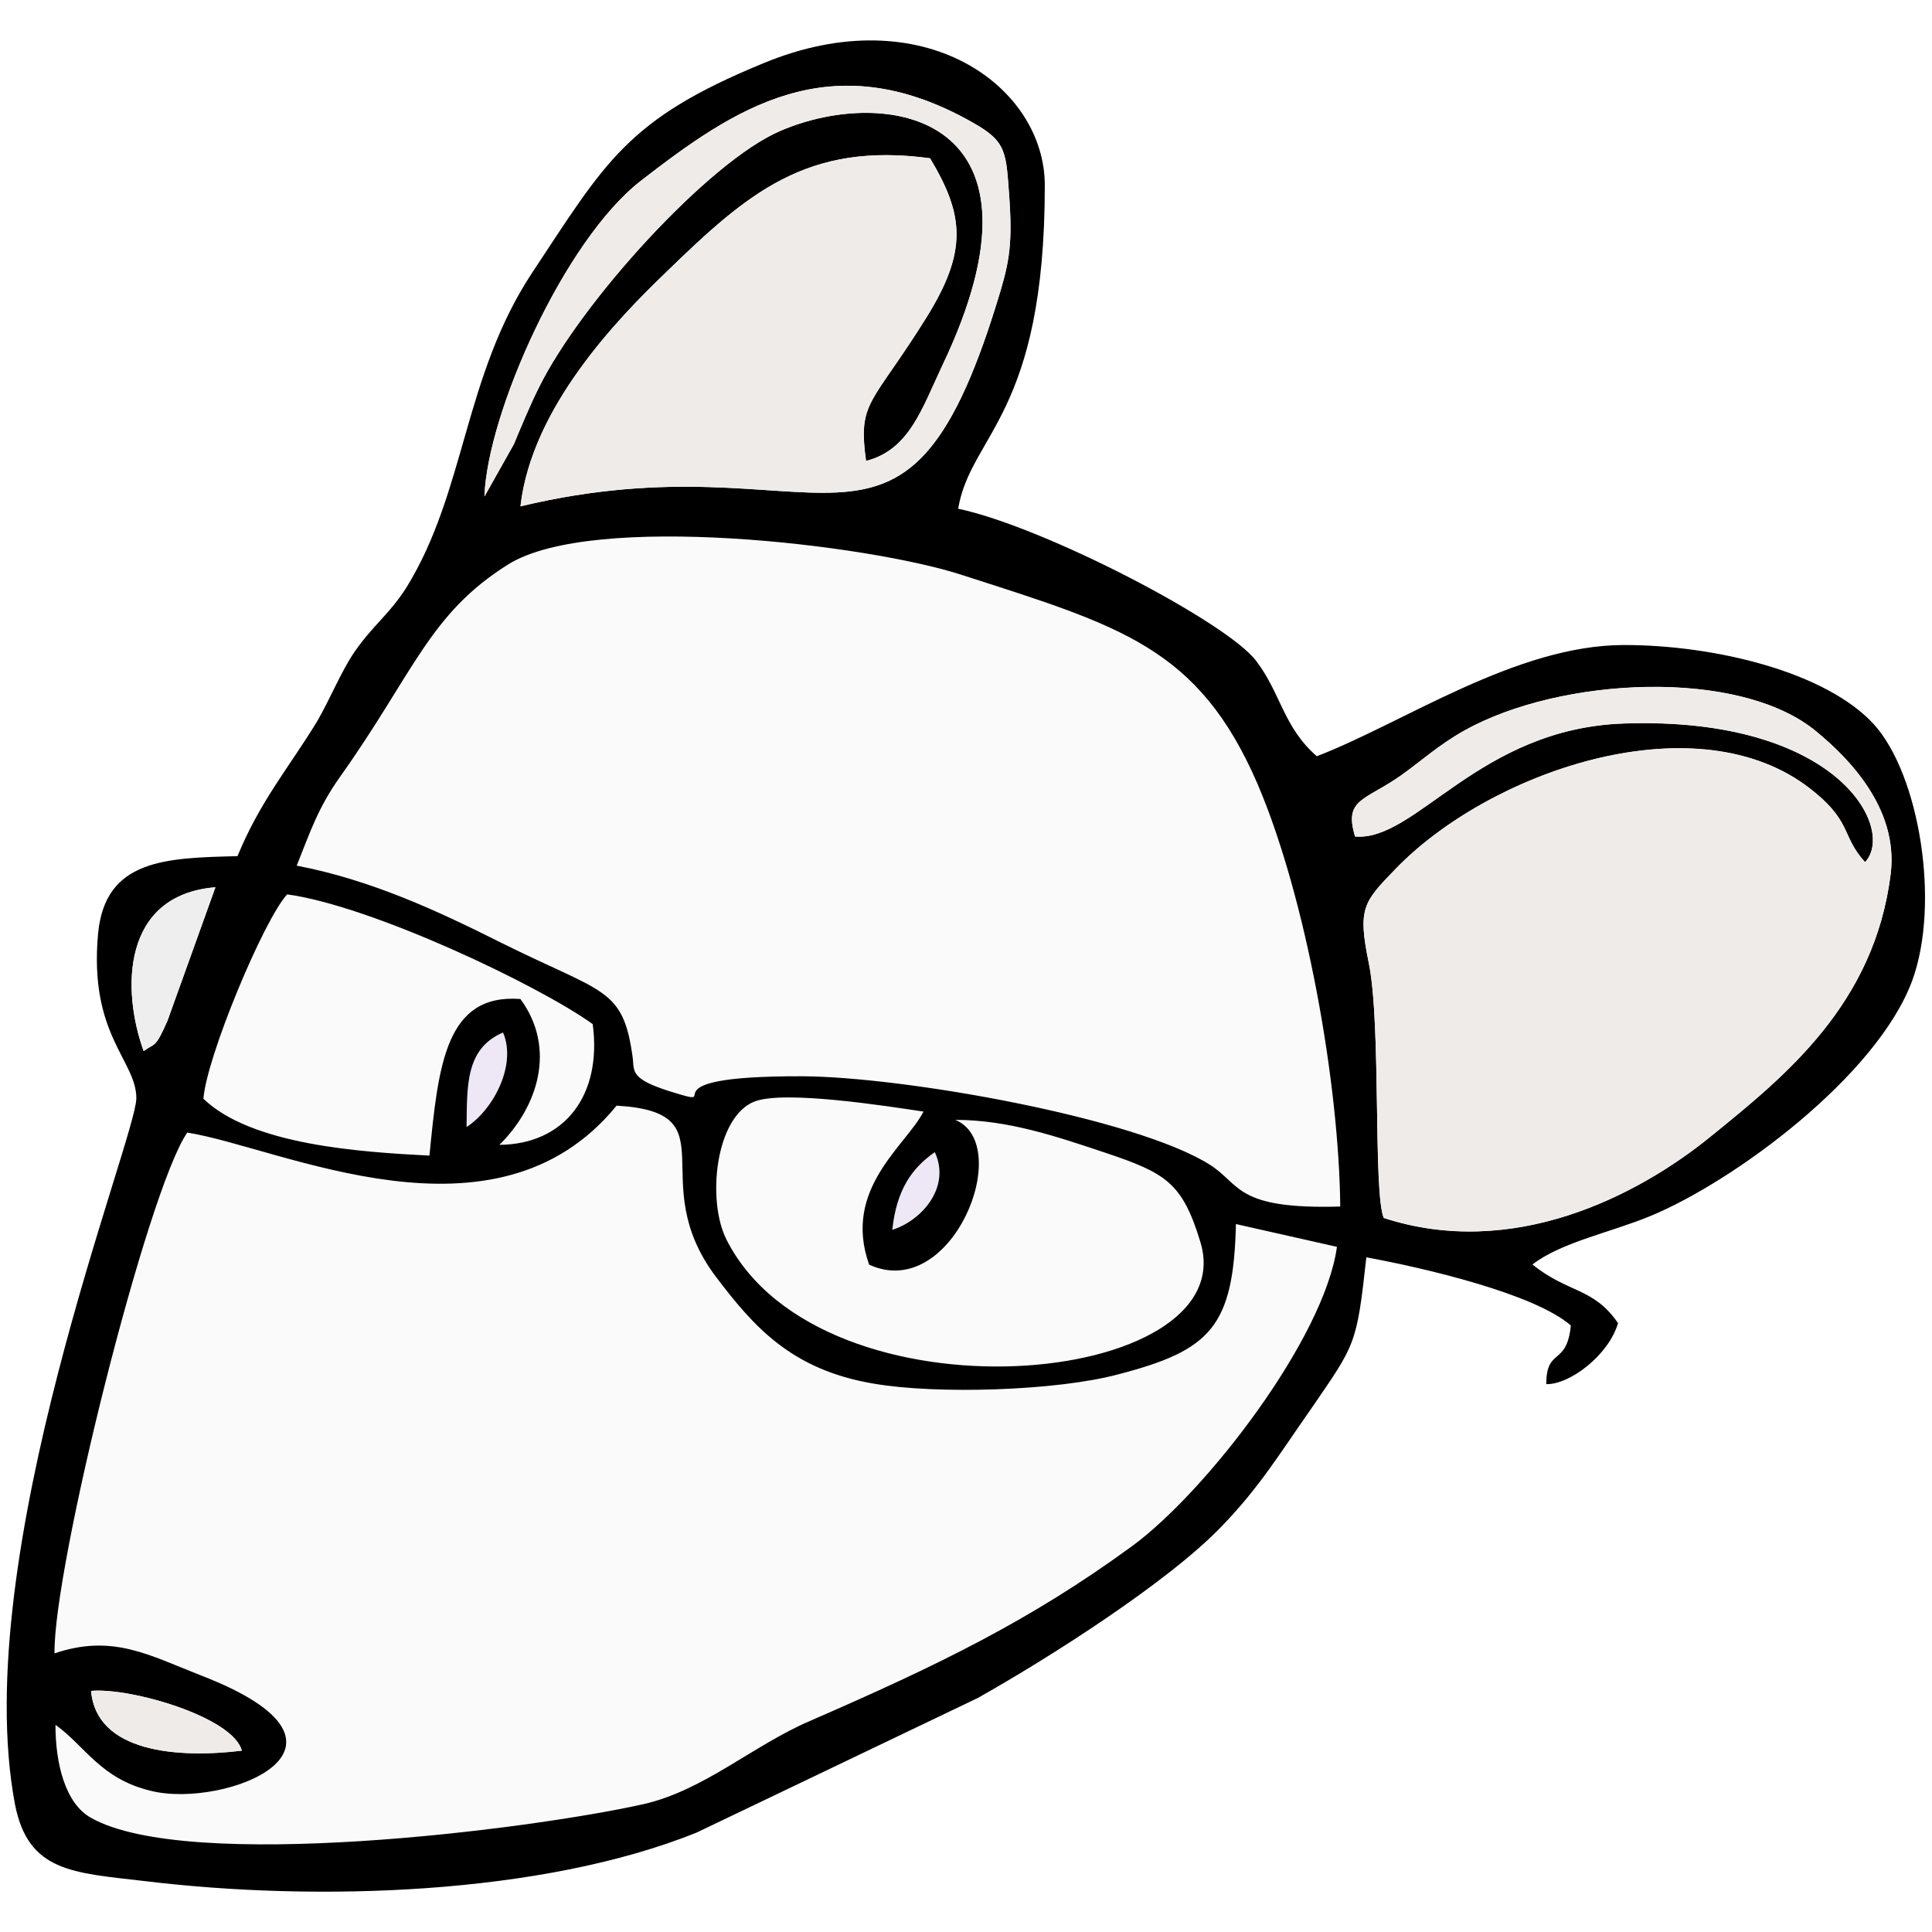
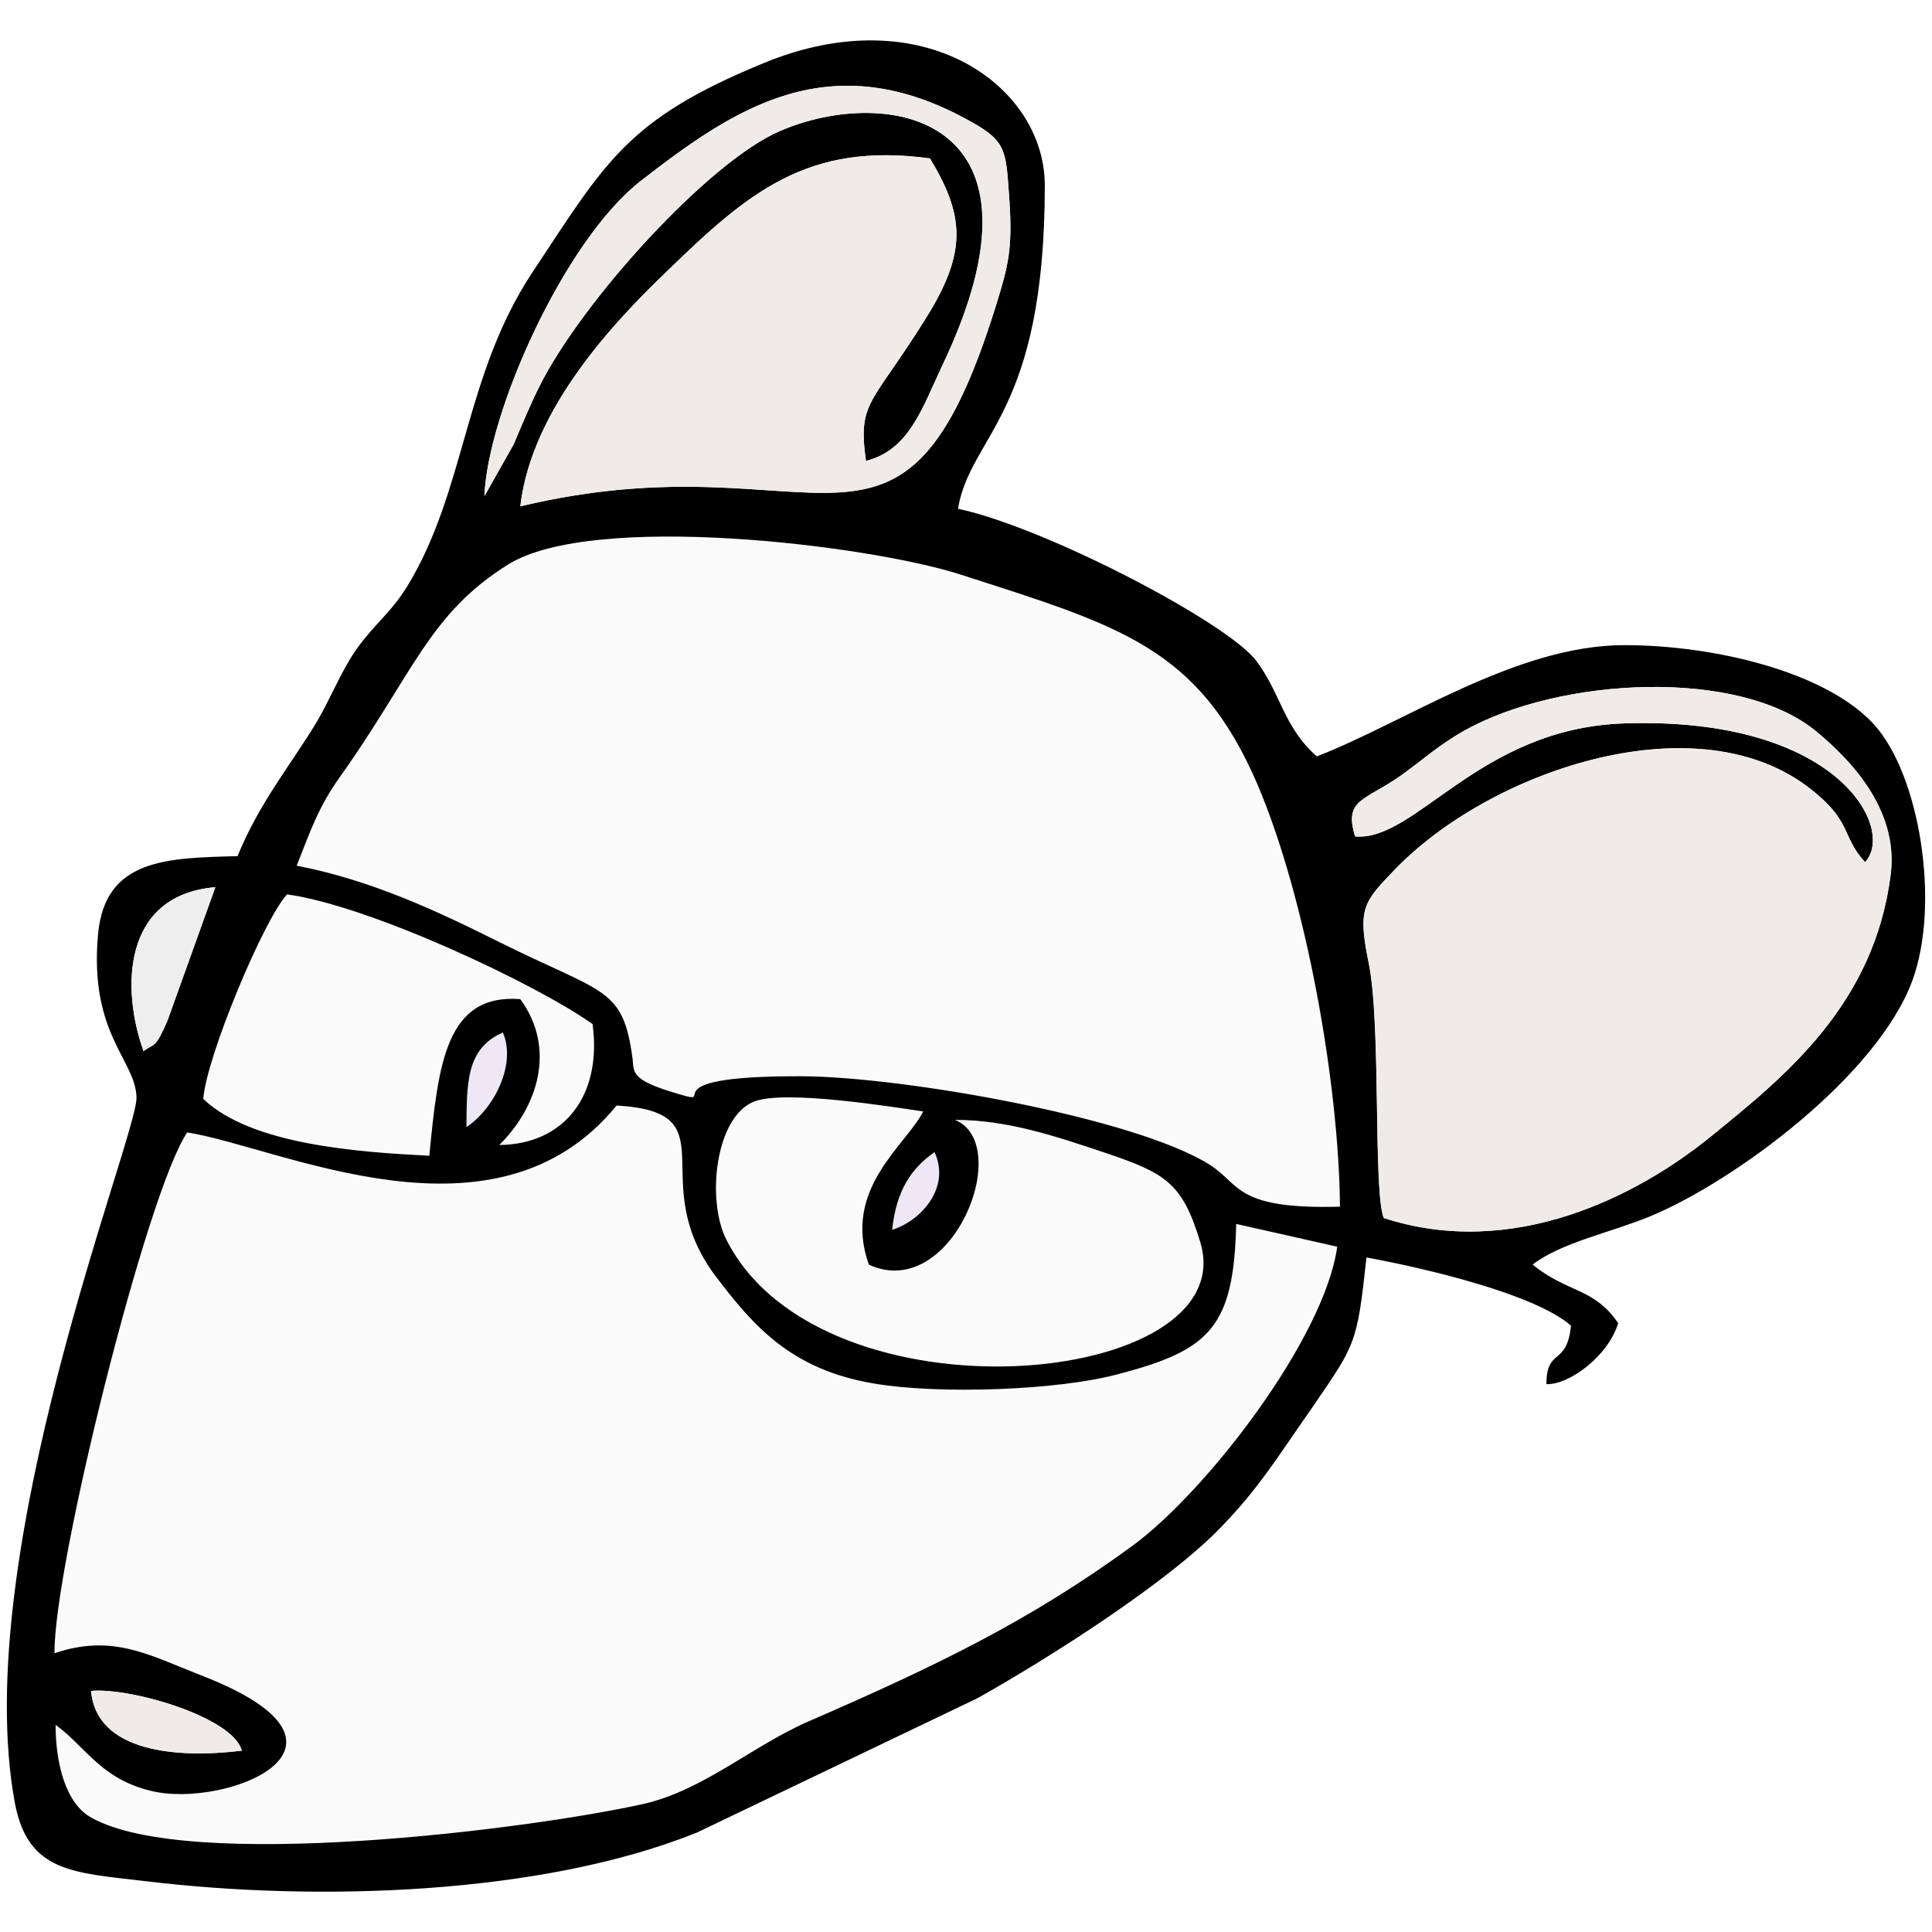
<svg xmlns="http://www.w3.org/2000/svg" id="Done" viewBox="0 0 14 14">
  <defs>
-     <style>.cls-1{fill:#fafafa;}.cls-2{fill:#efebe9;}.cls-3{fill:none;}.cls-4{fill:#ede7f6;}.cls-5{fill:#eee;}</style>
-     <clipPath id="clippath">
-       <path class="cls-3" d="m116.446,89.277l-4.998,2.499c-.282.141-.614.141-.896,0l-4.998-2.499c-.34-.17-.554-.517-.554-.896v-5.761c0-.38.214-.727.554-.896l4.998-2.499c.282-.141.614-.141.896,0l4.998,2.499c.34.17.554.517.554.896v5.761c0,.38-.214.727-.554.896Z" />
-     </clipPath>
+     <clipPath id="clippath" />
+     <style>.cls-1{fill:#fafafa}.cls-2{fill:#efebe9}</style>
  </defs>
  <g id="Layer_34">
-     <path class="cls-4" d="m3.381,8.167c.199-.13.364-.455.264-.685-.273.117-.26.386-.264.685Zm3.085.745c.217-.069.425-.312.308-.563-.169.117-.277.277-.308.563h0Z" />
-     <path class="cls-1" d="m.404,12.5c0,.273.069.568.26.672.702.394,3.163.087,3.999-.1.438-.1.793-.425,1.205-.602.927-.403,1.599-.728,2.34-1.27.537-.394,1.391-1.504,1.482-2.167l-.732-.165c-.017.745-.186.914-.849,1.088-.446.121-1.317.147-1.772.069-.602-.1-.875-.416-1.148-.776-.529-.702.117-1.192-.719-1.239-.88,1.079-2.431.303-3.111.195-.29.42-.971,3.15-.962,3.774.42-.143.685.013,1.062.16,1.335.516.169.971-.364.836-.364-.087-.477-.325-.689-.477h0Zm1.746-6.226c.542.104,1.023.329,1.482.559.75.373.884.321.953.841.009.095-.009.147.264.234.459.143-.264-.113.966-.108.732.004,2.409.299,2.951.641.225.143.182.325.945.303-.009-.897-.247-2.236-.598-3.059-.429-.997-.997-1.148-2.154-1.521-.676-.217-2.66-.455-3.276-.074-.576.36-.685.789-1.222,1.543-.156.221-.212.39-.312.641h0Z" />
-     <path class="cls-1" d="m6.921,8.115c.433.178-.022,1.326-.624,1.049-.195-.55.269-.862.394-1.109-.26-.039-1.001-.156-1.222-.074-.286.108-.351.719-.204,1.005.693,1.361,3.757,1.07,3.432.013-.13-.429-.251-.498-.689-.646-.351-.117-.702-.238-1.088-.238h0Zm-5.447-.152c.347.334,1.131.386,1.638.412.065-.672.121-1.174.659-1.135.264.36.126.784-.152,1.057.472-.004.745-.36.676-.875-.399-.286-1.607-.858-2.214-.94-.169.182-.585,1.179-.607,1.482Z" />
-     <path d="m.66,12.253c.286-.026,1.031.191,1.092.433-.464.056-1.053.013-1.092-.433h0Zm-.256.247c.212.152.325.39.689.477.533.134,1.698-.321.364-.836-.377-.147-.641-.303-1.062-.16-.009-.624.672-3.354.962-3.774.68.108,2.232.884,3.111-.195.836.048.191.537.719,1.239.273.36.546.676,1.148.776.455.078,1.326.052,1.772-.069.663-.173.832-.342.849-1.088l.732.165c-.091.663-.945,1.772-1.482,2.167-.741.542-1.413.867-2.34,1.27-.412.178-.767.503-1.205.602-.836.186-3.297.494-3.999.1-.191-.104-.26-.399-.26-.672h0Zm6.062-3.588c.03-.286.139-.446.308-.563.117.251-.091.494-.308.563Zm.455-.797c.386,0,.737.121,1.088.238.438.147.559.217.689.646.325,1.057-2.739,1.348-3.432-.013-.147-.286-.082-.897.204-1.005.221-.082.962.035,1.222.074-.126.247-.589.559-.394,1.109.602.277,1.057-.871.624-1.049h0Zm-3.54.052c.004-.299-.009-.568.264-.685.1.23-.065.555-.264.685h0Zm-1.907-.204c.022-.303.438-1.3.607-1.482.607.082,1.815.654,2.214.94.069.516-.204.871-.676.875.277-.273.416-.698.152-1.057-.537-.039-.594.464-.659,1.135-.507-.026-1.291-.078-1.638-.412Zm-.433-.347c-.16-.442-.16-1.131.52-1.187l-.347.966c-.091.208-.091.16-.173.221h0Zm1.109-1.343c.1-.251.156-.42.312-.641.537-.754.646-1.183,1.222-1.543.615-.381,2.6-.143,3.276.074,1.157.373,1.724.524,2.154,1.521.351.823.589,2.162.598,3.059-.763.022-.719-.16-.945-.303-.542-.342-2.219-.637-2.951-.641-1.231-.004-.507.251-.966.108-.273-.087-.256-.139-.264-.234-.069-.52-.204-.468-.953-.841-.459-.23-.94-.455-1.482-.559h0Zm7.669-.212c-.082-.273.069-.256.334-.442.152-.108.273-.221.459-.325.698-.39,1.998-.455,2.552.009.225.186.594.55.537,1.027-.117.949-.767,1.469-1.3,1.902-.542.442-1.443.897-2.374.594-.078-.191-.017-1.4-.108-1.846-.082-.399-.039-.442.191-.68.676-.702,2.14-1.213,2.972-.611.351.26.251.36.433.559.225-.243-.195-1.057-1.746-1.005-1.053.035-1.508.858-1.95.819h0ZM3.511,3.596c.022-.602.576-1.85,1.131-2.284.672-.52,1.374-1.01,2.405-.425.256.143.243.217.269.572.022.342-.009.468-.095.745-.685,2.21-1.257.94-3.449,1.465.082-.719.706-1.361,1.053-1.694.594-.576,1.023-.949,1.915-.828.247.412.273.672-.026,1.153-.399.641-.498.602-.438,1.04.312-.078.407-.381.55-.685.871-1.82-.394-2.041-1.17-1.707-.52.221-1.447,1.244-1.75,1.859-.061.121-.126.277-.182.412l-.212.377Zm3.432.091c.091-.542.628-.676.628-2.344,0-.719-.884-1.365-2.041-.884-.992.407-1.144.719-1.673,1.516-.498.754-.481,1.582-.91,2.279-.126.199-.238.269-.377.468-.1.147-.173.334-.273.507-.204.334-.412.576-.576.975-.52.013-.958.022-1.01.559-.069.737.277.919.277,1.196-.004.299-1.218,3.315-.88,5.113.095.494.42.498.94.559,1.252.152,2.877.1,3.999-.351l2.037-.975c.516-.29,1.382-.841,1.768-1.244.273-.282.416-.52.65-.854.321-.468.329-.459.399-1.096.425.078,1.218.264,1.482.494-.03.299-.178.156-.178.425.169.004.451-.208.52-.442-.178-.26-.364-.217-.62-.425.204-.16.572-.234.854-.351.607-.251,1.642-1.014,1.898-1.707.204-.559.052-1.49-.277-1.855-.347-.381-1.153-.576-1.811-.576-.784,0-1.595.563-2.227.806-.243-.212-.26-.455-.438-.689-.204-.277-1.53-.971-2.162-1.105h0Z" />
-     <path class="cls-2" d="m9.819,6.061c.442.039.897-.784,1.95-.819,1.551-.052,1.972.763,1.746,1.005-.182-.199-.082-.299-.433-.559-.832-.602-2.296-.091-2.972.611-.23.238-.273.282-.191.68.091.446.03,1.655.108,1.846.932.303,1.833-.152,2.374-.594.533-.433,1.183-.953,1.3-1.902.056-.477-.312-.841-.537-1.027-.555-.464-1.855-.399-2.552-.009-.186.104-.308.217-.459.325-.264.186-.416.169-.334.442ZM3.511,3.596l.212-.377c.056-.134.121-.29.182-.412.303-.615,1.231-1.638,1.75-1.859.776-.334,2.041-.113,1.17,1.707-.143.303-.238.607-.55.685-.061-.438.039-.399.438-1.04.299-.481.273-.741.026-1.153-.893-.121-1.322.251-1.915.828-.347.334-.971.975-1.053,1.694,2.192-.524,2.764.745,3.449-1.465.087-.277.117-.403.095-.745-.026-.355-.013-.429-.269-.572-1.031-.585-1.733-.095-2.405.425-.555.433-1.109,1.681-1.131,2.284h0Z" />
-     <path class="cls-5" d="m1.041,7.617c.082-.061.082-.013.173-.221l.347-.966c-.68.056-.68.745-.52,1.187h0Z" />
-     <path class="cls-2" d="m1.752,12.686c-.061-.243-.806-.459-1.092-.433.039.446.628.49,1.092.433Z" />
+     <path fill="#ede7f6" d="M3.38 8.167c.2-.13.365-.455.265-.685-.273.117-.26.386-.264.685m3.086.745c.216-.069.424-.312.307-.563-.169.117-.277.277-.307.563" />
+     <path d="M.404 12.5c0 .273.07.568.26.672.702.394 3.163.086 4-.1.437-.1.792-.425 1.204-.602.927-.403 1.599-.728 2.34-1.27.537-.394 1.39-1.504 1.482-2.166l-.733-.165c-.017.745-.186.914-.849 1.087-.446.122-1.317.148-1.772.07-.603-.1-.876-.416-1.148-.776-.529-.702.117-1.192-.72-1.24-.88 1.08-2.43.304-3.11.196-.291.42-.971 3.15-.963 3.774.42-.143.685.013 1.062.16 1.334.516.169.97-.364.836-.364-.086-.477-.325-.689-.476M2.15 6.274c.542.104 1.023.329 1.482.559.75.372.884.32.953.84.009.095-.008.147.265.234.459.143-.265-.113.966-.108.732.004 2.409.299 2.95.641.226.143.183.325.945.303-.008-.896-.247-2.235-.598-3.059-.429-.996-.996-1.148-2.153-1.52-.676-.217-2.66-.456-3.276-.074-.576.36-.685.788-1.222 1.542-.156.221-.212.39-.312.642" class="cls-1" />
+     <path d="M6.92 8.115c.434.178-.02 1.326-.623 1.049-.195-.55.269-.863.394-1.11-.26-.039-1-.156-1.222-.073-.286.108-.35.719-.203 1.005.693 1.36 3.756 1.07 3.431.013-.13-.43-.251-.498-.689-.646-.35-.117-.701-.238-1.087-.238m-5.446-.152c.347.334 1.131.386 1.638.412.065-.672.121-1.174.659-1.135.264.36.125.784-.152 1.057.472-.004.745-.36.676-.875-.399-.286-1.608-.858-2.214-.94-.17.181-.585 1.178-.607 1.481" class="cls-1" />
+     <path d="M.66 12.253c.286-.026 1.03.19 1.092.433-.464.057-1.053.013-1.092-.433m-.256.247c.212.152.325.39.689.477.533.134 1.698-.321.364-.837-.377-.147-.641-.303-1.062-.16-.008-.624.672-3.354.962-3.774.68.108 2.232.884 3.111-.195.837.048.19.537.72 1.24.273.359.546.675 1.148.775.455.078 1.326.052 1.772-.07.663-.173.832-.342.85-1.087l.732.165c-.091.663-.945 1.772-1.482 2.166-.741.542-1.413.867-2.34 1.27-.412.177-.767.502-1.205.602-.836.186-3.297.494-4 .1-.19-.104-.26-.399-.26-.672m6.062-3.588c.03-.286.139-.446.307-.563.117.251-.09.494-.307.563m.455-.797c.385 0 .736.121 1.087.238.438.148.56.217.69.646.324 1.057-2.74 1.348-3.432-.013-.148-.286-.083-.897.203-1.005.221-.083.962.034 1.222.073-.125.247-.589.56-.394 1.11.602.277 1.057-.871.624-1.049m-3.54.052c.004-.299-.009-.568.264-.685.1.23-.065.555-.264.685m-1.907-.204c.022-.303.438-1.3.607-1.482.606.083 1.815.655 2.214.94.07.516-.204.872-.676.876.277-.273.416-.698.152-1.057-.537-.04-.594.463-.659 1.135-.507-.026-1.29-.078-1.638-.412m-.433-.346c-.16-.442-.16-1.131.52-1.188l-.347.967c-.09.208-.09.16-.173.22Zm1.11-1.344c.099-.25.155-.42.311-.64.537-.755.646-1.184 1.222-1.543.615-.382 2.6-.143 3.276.073 1.157.373 1.724.525 2.153 1.521.351.823.59 2.162.598 3.06-.762.021-.719-.161-.944-.304-.542-.342-2.219-.637-2.951-.641-1.23-.005-.507.251-.966.108-.273-.087-.256-.139-.265-.234-.069-.52-.203-.468-.953-.84-.46-.23-.94-.456-1.482-.56Zm7.669-.212c-.083-.273.069-.255.333-.442.152-.108.273-.22.46-.325.697-.39 1.997-.455 2.552.009.225.186.593.55.537 1.027-.117.949-.767 1.469-1.3 1.902-.542.442-1.443.897-2.374.594-.078-.191-.018-1.4-.109-1.846-.082-.399-.039-.442.19-.68.677-.702 2.141-1.214 2.973-.612.351.26.252.36.434.56.225-.243-.195-1.058-1.747-1.006-1.052.035-1.507.858-1.95.819ZM3.51 3.596c.022-.603.577-1.85 1.132-2.284.671-.52 1.373-1.01 2.404-.424.256.143.243.216.269.572.022.342-.009.468-.095.745-.685 2.21-1.257.94-3.45 1.464.083-.719.707-1.36 1.054-1.694.593-.576 1.022-.949 1.915-.827.247.411.273.671-.026 1.152-.399.642-.499.603-.438 1.04.312-.078.407-.381.55-.684C7.696.836 6.431.615 5.655.948c-.52.221-1.447 1.244-1.75 1.86-.06.12-.126.277-.182.41zm3.432.09c.091-.54.629-.675.629-2.343 0-.72-.884-1.365-2.041-.884-.992.407-1.144.719-1.673 1.516-.498.754-.48 1.582-.91 2.28-.125.199-.238.268-.376.467-.1.148-.174.334-.274.507-.203.334-.411.577-.576.975-.52.013-.957.022-1.01.56-.069.736.278.918.278 1.195-.004.3-1.218 3.315-.88 5.113.096.494.42.498.94.559 1.253.152 2.878.1 4-.351l2.036-.975c.516-.29 1.383-.84 1.768-1.244.273-.281.416-.52.65-.853.32-.468.33-.46.399-1.096.425.078 1.218.264 1.482.494-.03.299-.178.156-.178.424.17.005.45-.208.52-.442-.178-.26-.364-.216-.62-.424.204-.16.573-.234.854-.351.607-.252 1.642-1.014 1.898-1.708.204-.559.052-1.49-.277-1.854-.347-.381-1.153-.576-1.811-.576-.785 0-1.595.563-2.228.806-.242-.213-.26-.455-.437-.69-.204-.277-1.53-.97-2.162-1.104Z" />
+     <path d="M9.82 6.061c.441.04.896-.784 1.95-.819 1.55-.052 1.97.763 1.745 1.006-.182-.2-.082-.3-.433-.56-.832-.602-2.296-.09-2.972.612-.23.238-.273.281-.19.68.09.446.03 1.655.108 1.846.931.303 1.832-.152 2.374-.594.533-.433 1.183-.953 1.3-1.902.056-.477-.312-.84-.537-1.027-.555-.464-1.855-.399-2.553-.009-.186.104-.307.217-.459.325-.264.187-.416.17-.333.442M3.51 3.596l.213-.377c.056-.135.121-.29.182-.412.303-.615 1.23-1.638 1.75-1.859.776-.333 2.041-.112 1.17 1.707-.143.304-.238.607-.55.685-.06-.438.04-.399.438-1.04.299-.48.273-.74.026-1.152-.893-.122-1.322.25-1.916.827-.346.334-.97.975-1.052 1.694 2.192-.524 2.764.746 3.449-1.464.086-.278.117-.403.095-.746-.026-.355-.013-.429-.269-.572-1.03-.585-1.733-.095-2.404.425-.555.433-1.11 1.681-1.131 2.284Z" class="cls-2" />
+     <path fill="#eee" d="M1.04 7.617c.083-.061.083-.013.174-.221l.347-.967c-.68.057-.68.746-.52 1.188Z" />
+     <path d="M1.752 12.686c-.061-.242-.806-.459-1.092-.433.039.446.628.49 1.092.433" class="cls-2" />
  </g>
</svg>
